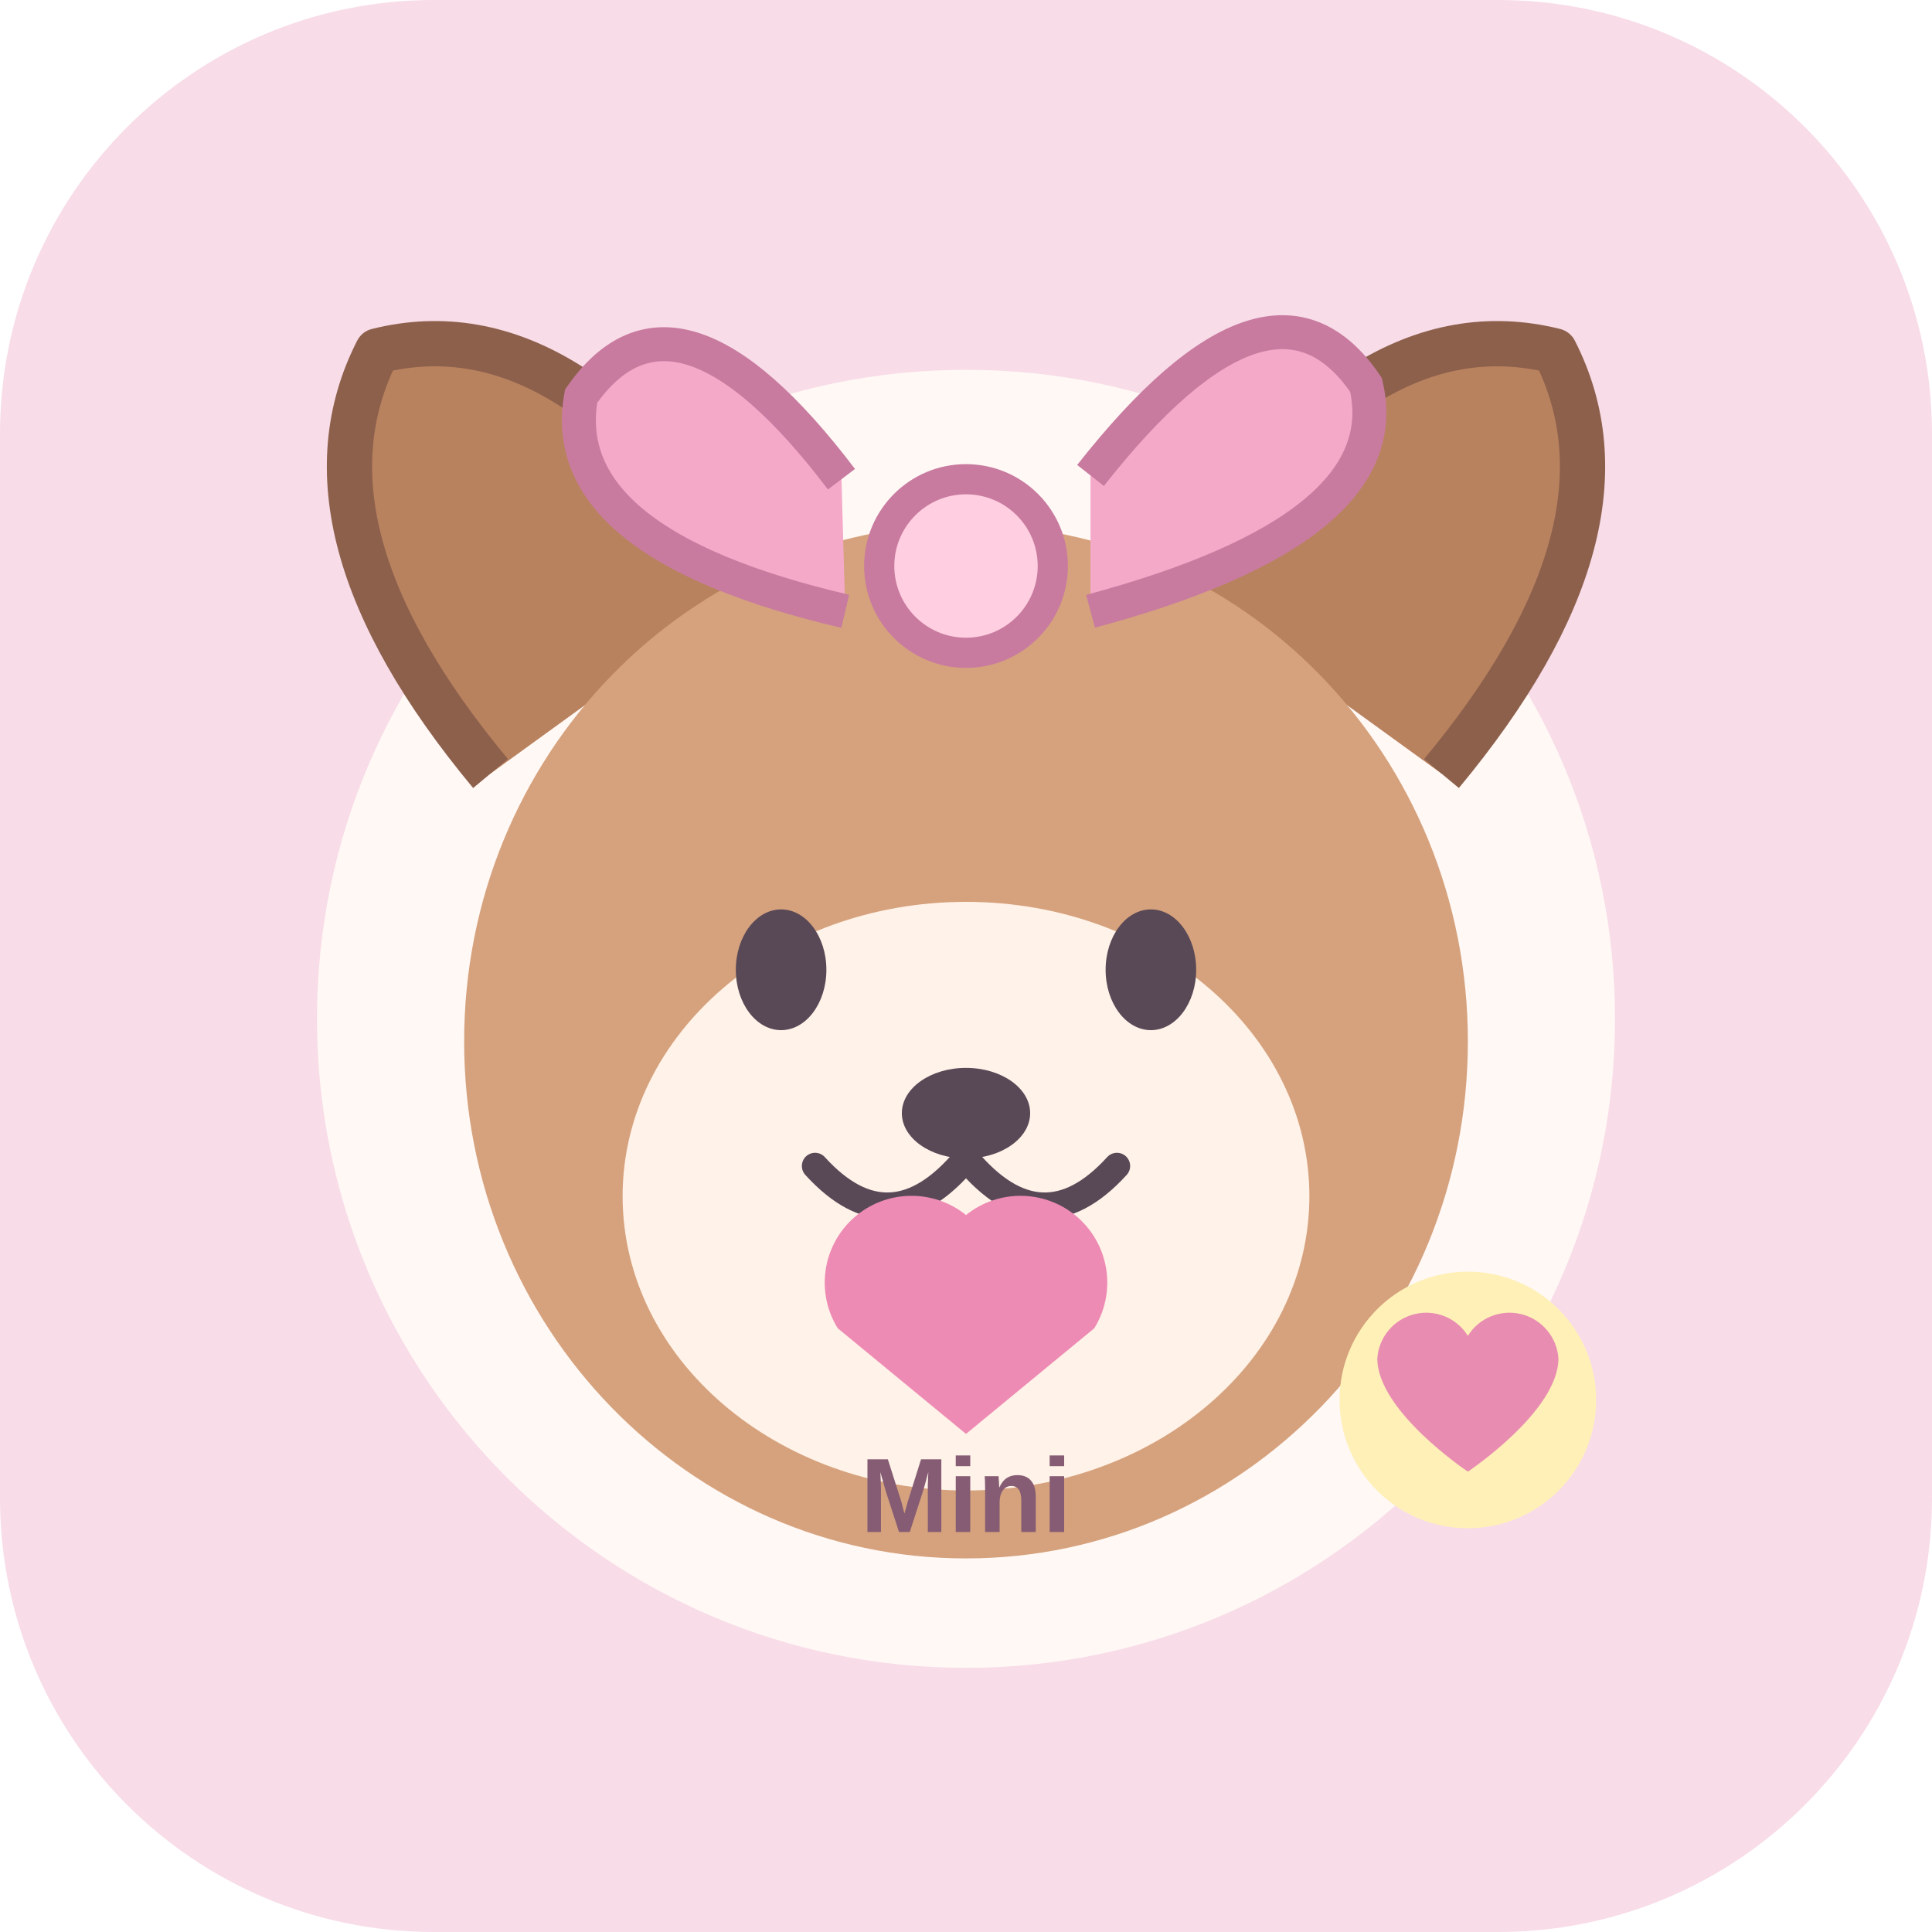
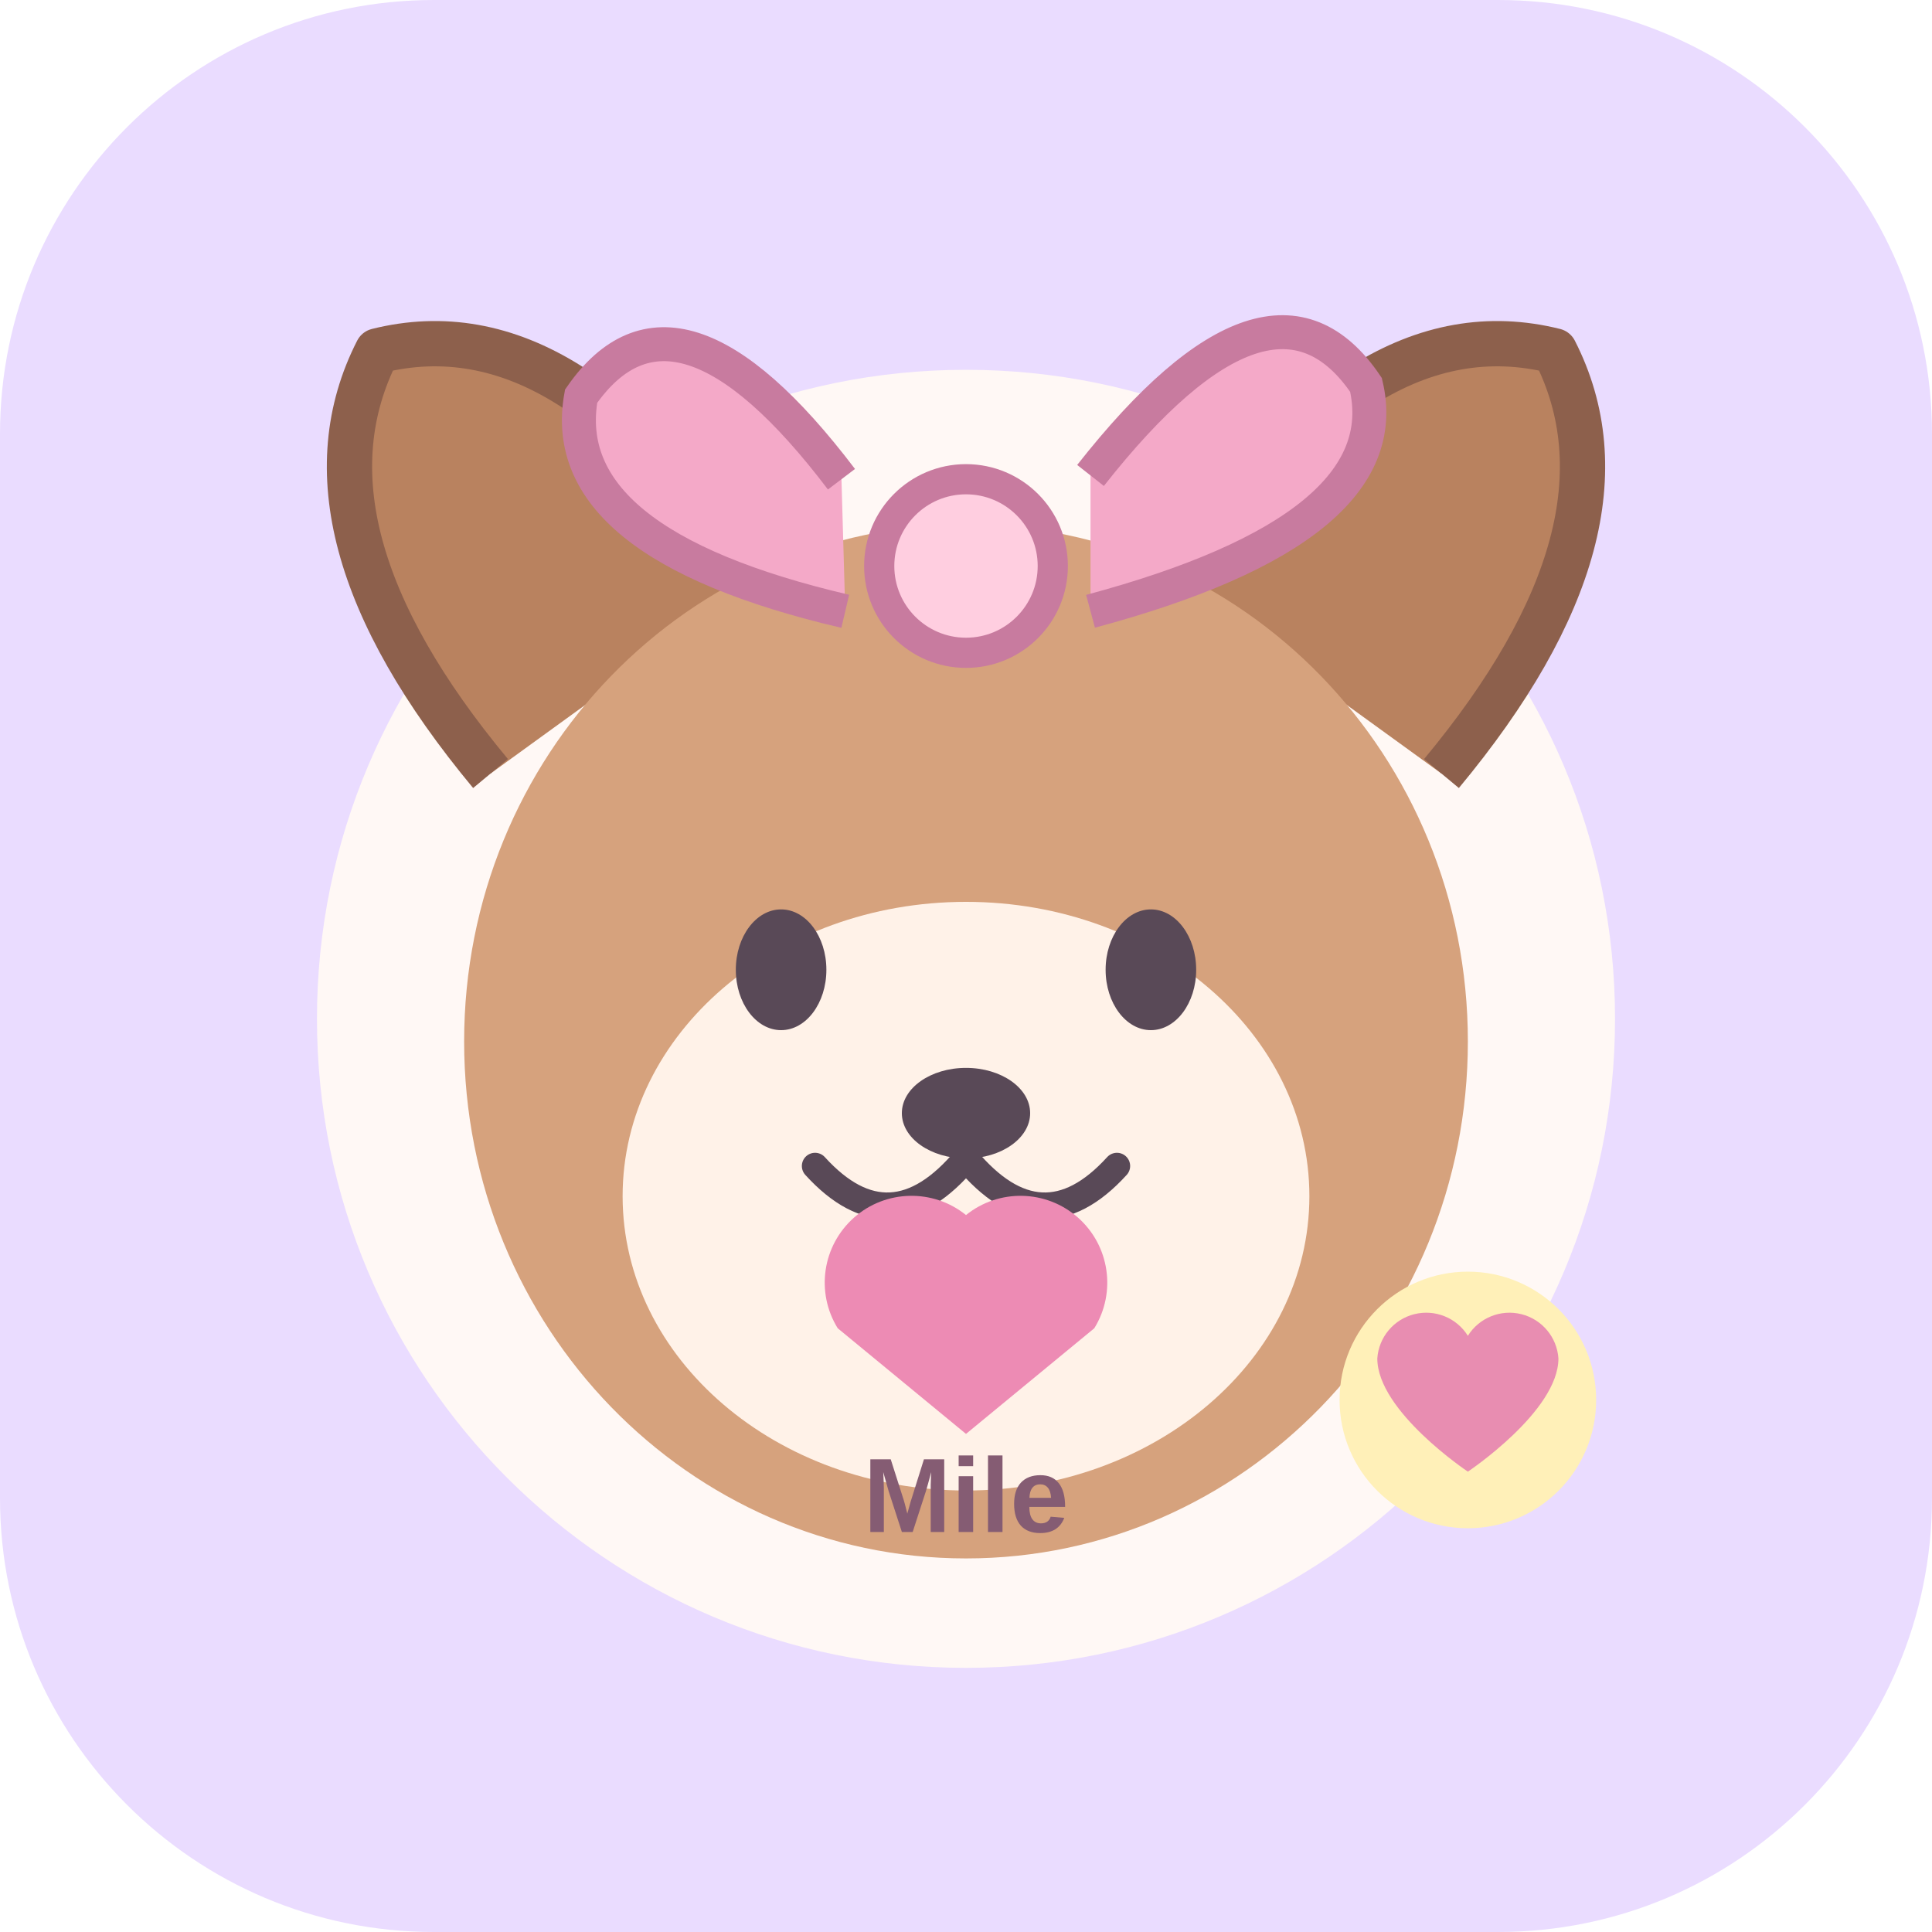
<svg xmlns="http://www.w3.org/2000/svg" viewBox="0 0 512 512">
-   <rect width="512" height="512" rx="115" fill="#f8dce8" />
+   <rect width="512" height="512" rx="115" fill="#eadcff" />
  <circle cx="256" cy="270" r="172" fill="#fff8f5" />
  <path d="M130 205Q76 140 100 93Q152 80 199 155M382 205Q436 140 412 93Q360 80 313 155" fill="#b9825f" stroke="#8d604c" stroke-width="12" stroke-linejoin="round" />
  <ellipse cx="256" cy="276" rx="133" ry="137" fill="#d6a27d" />
  <ellipse cx="256" cy="317" rx="91" ry="78" fill="#fff2e8" />
  <ellipse cx="207" cy="257" rx="12" ry="16" fill="#594957" />
  <ellipse cx="305" cy="257" rx="12" ry="16" fill="#594957" />
  <ellipse cx="256" cy="295" rx="17" ry="12" fill="#594957" />
  <path d="M256 307q-20 24-40 2m40-2q20 24 40 2" fill="none" stroke="#594957" stroke-width="7" stroke-linecap="round" />
  <path d="M223 127Q179 69 154 105Q147 144 224 162M289 126Q337 65 362 102Q371 140 289 162" fill="#f4a9c8" stroke="#c87b9f" stroke-width="9" />
  <circle cx="256" cy="150" r="23" fill="#ffcee0" stroke="#c87b9f" stroke-width="8" />
  <path d="M256 380l-34-28a23 23 0 0 1 34-30a23 23 0 0 1 34 30z" fill="#ed8bb4" />
-   <text x="256" y="406" font-size="28" font-family="Arial,sans-serif" font-weight="bold" text-anchor="middle" fill="#855c73">Mini</text>
+   <text x="256" y="406" font-size="28" font-family="Arial,sans-serif" font-weight="bold" text-anchor="middle" fill="#855c73">Mile</text>
  <circle cx="389" cy="371" r="34" fill="#fff0b8" />
  <path d="M389 390s-24-16-24-30a13 13 0 0 1 24-6a13 13 0 0 1 24 6c0 14-24 30-24 30" fill="#e88db1" />
</svg>
